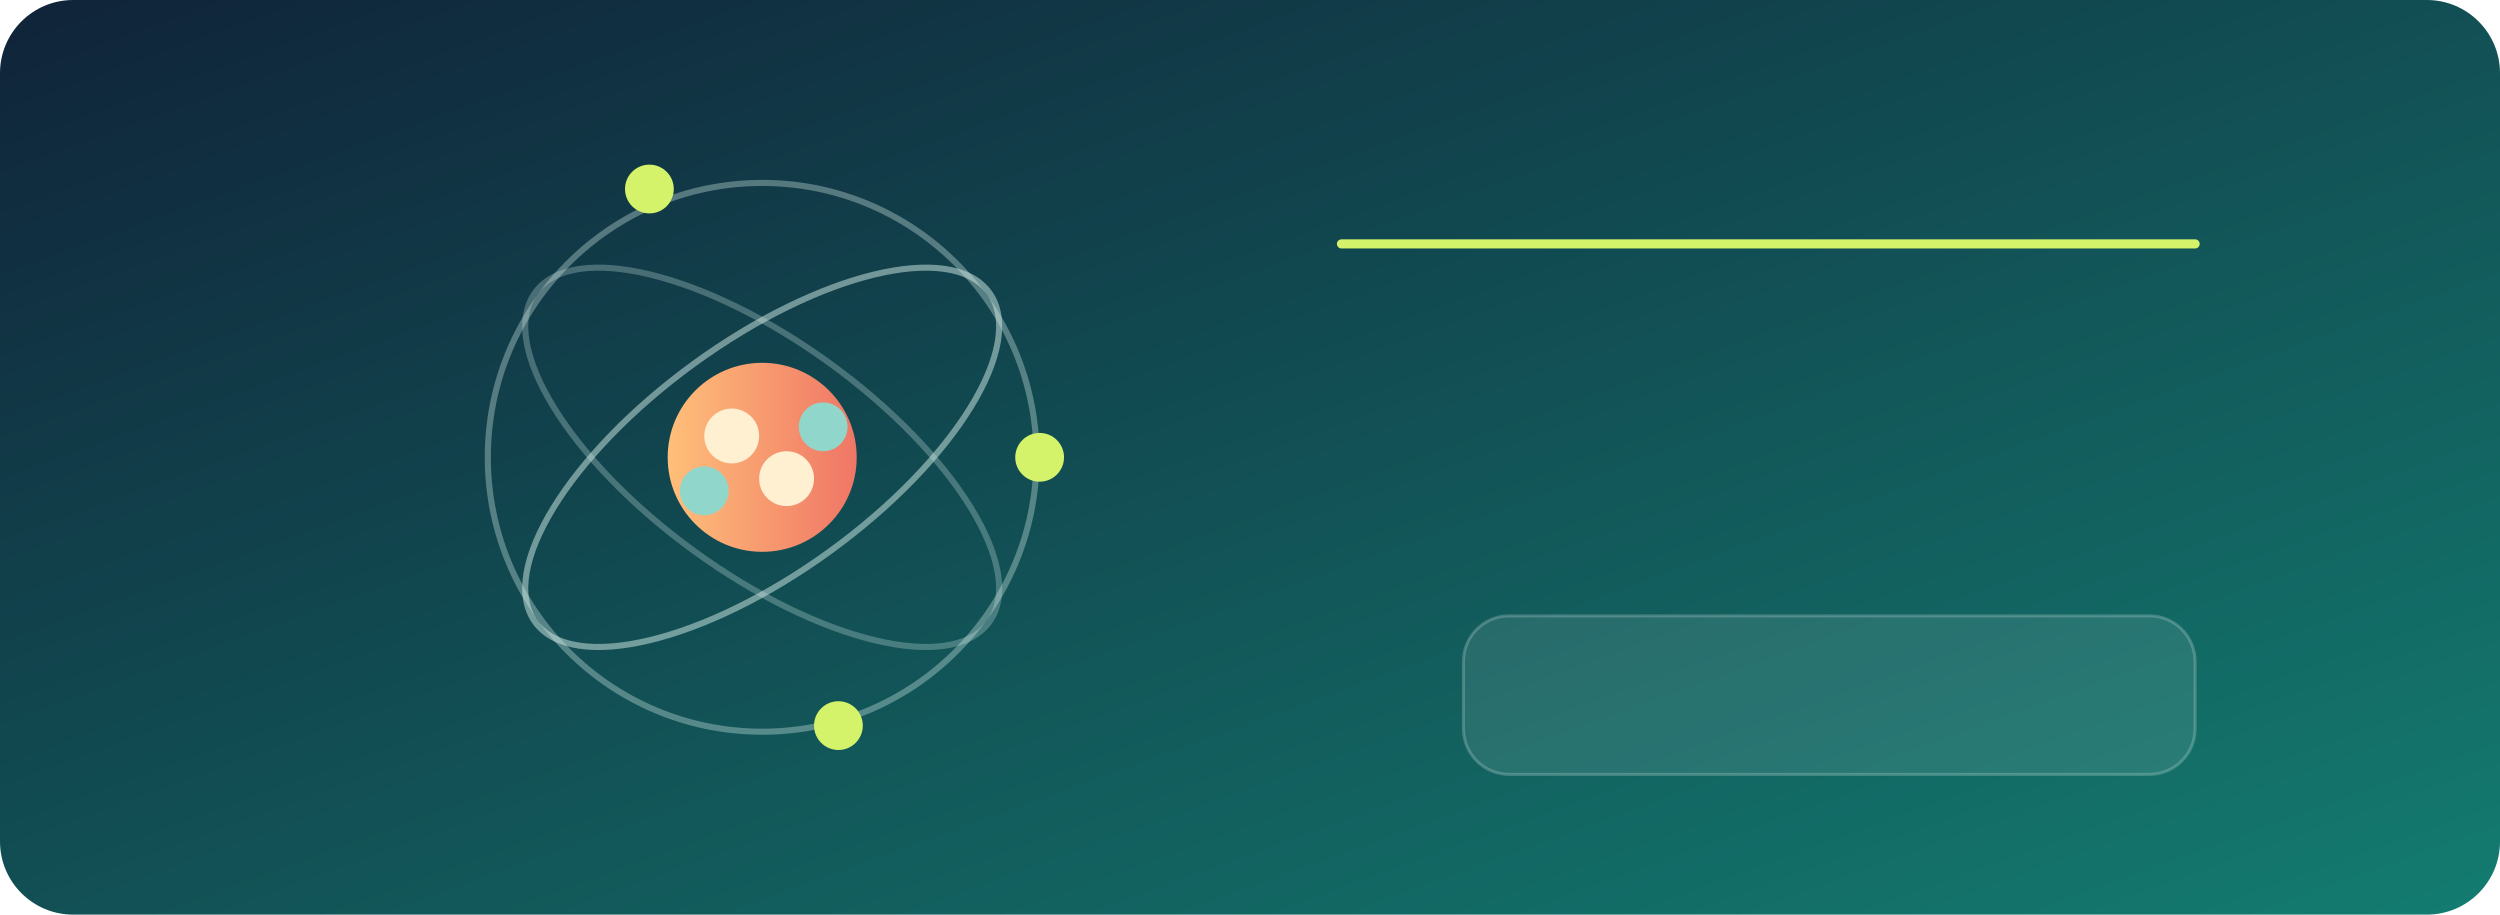
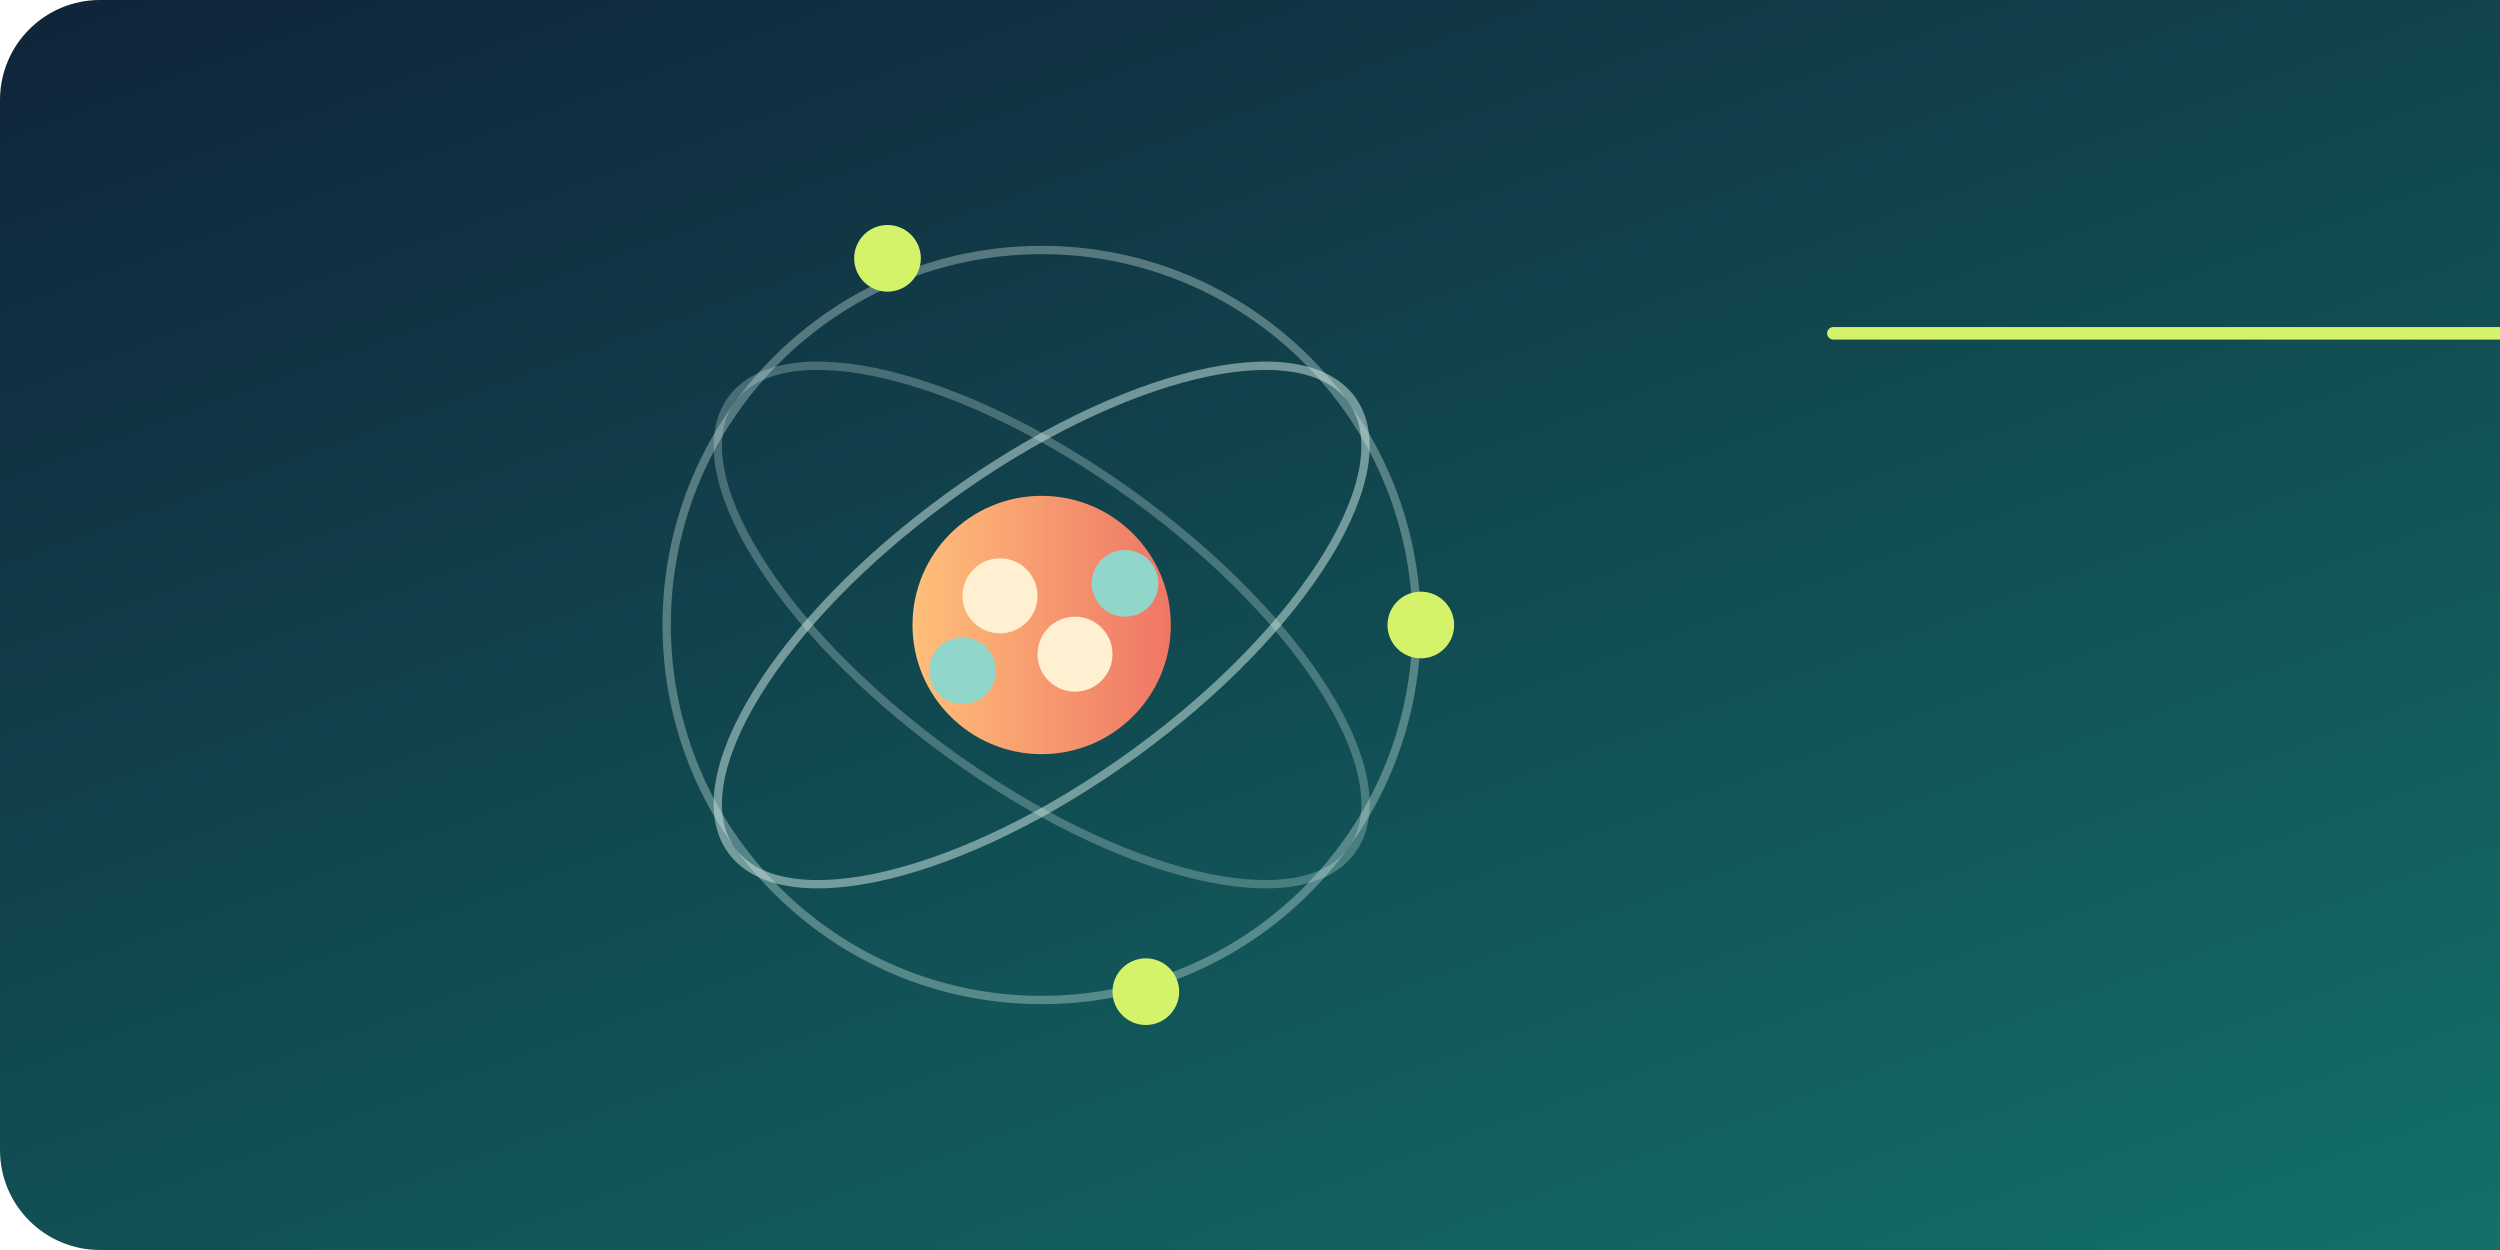
- <svg xmlns="http://www.w3.org/2000/svg" viewBox="0 0 820 300" role="img" aria-labelledby="t d">
+ <svg xmlns="http://www.w3.org/2000/svg" viewBox="0 0 600 300" role="img" aria-labelledby="t d">
  <defs>
    <linearGradient id="bg" x2="1" y2="1">
      <stop stop-color="#102339" />
      <stop offset="1" stop-color="#137c70" />
    </linearGradient>
    <linearGradient id="core" x2="1">
      <stop stop-color="#ffbf79" />
      <stop offset="1" stop-color="#ef7666" />
    </linearGradient>
  </defs>
  <rect width="820" height="300" rx="24" fill="url(#bg)" />
  <circle cx="250" cy="150" r="90" fill="none" stroke="#d6eee8" stroke-opacity=".35" stroke-width="2" />
  <ellipse cx="250" cy="150" rx="92" ry="38" transform="rotate(-36 250 150)" fill="none" stroke="#d6eee8" stroke-opacity=".5" stroke-width="2" />
  <ellipse cx="250" cy="150" rx="92" ry="38" transform="rotate(36 250 150)" fill="none" stroke="#d6eee8" stroke-opacity=".28" stroke-width="2" />
  <circle cx="250" cy="150" r="31" fill="url(#core)" />
  <circle cx="240" cy="143" r="9" fill="#fff0d2" />
  <circle cx="258" cy="157" r="9" fill="#fff0d2" />
  <circle cx="270" cy="140" r="8" fill="#91d6cb" />
  <circle cx="231" cy="161" r="8" fill="#91d6cb" />
  <circle cx="341" cy="150" r="8" fill="#d4f36a" />
  <circle cx="213" cy="62" r="8" fill="#d4f36a" />
  <circle cx="275" cy="238" r="8" fill="#d4f36a" />
  <path d="M440 80h280" stroke="#d4f36a" stroke-width="3" stroke-linecap="round" />
-   <rect x="480" y="202" width="240" height="52" rx="15" fill="#ffffff18" stroke="#ffffff35" />
</svg>
